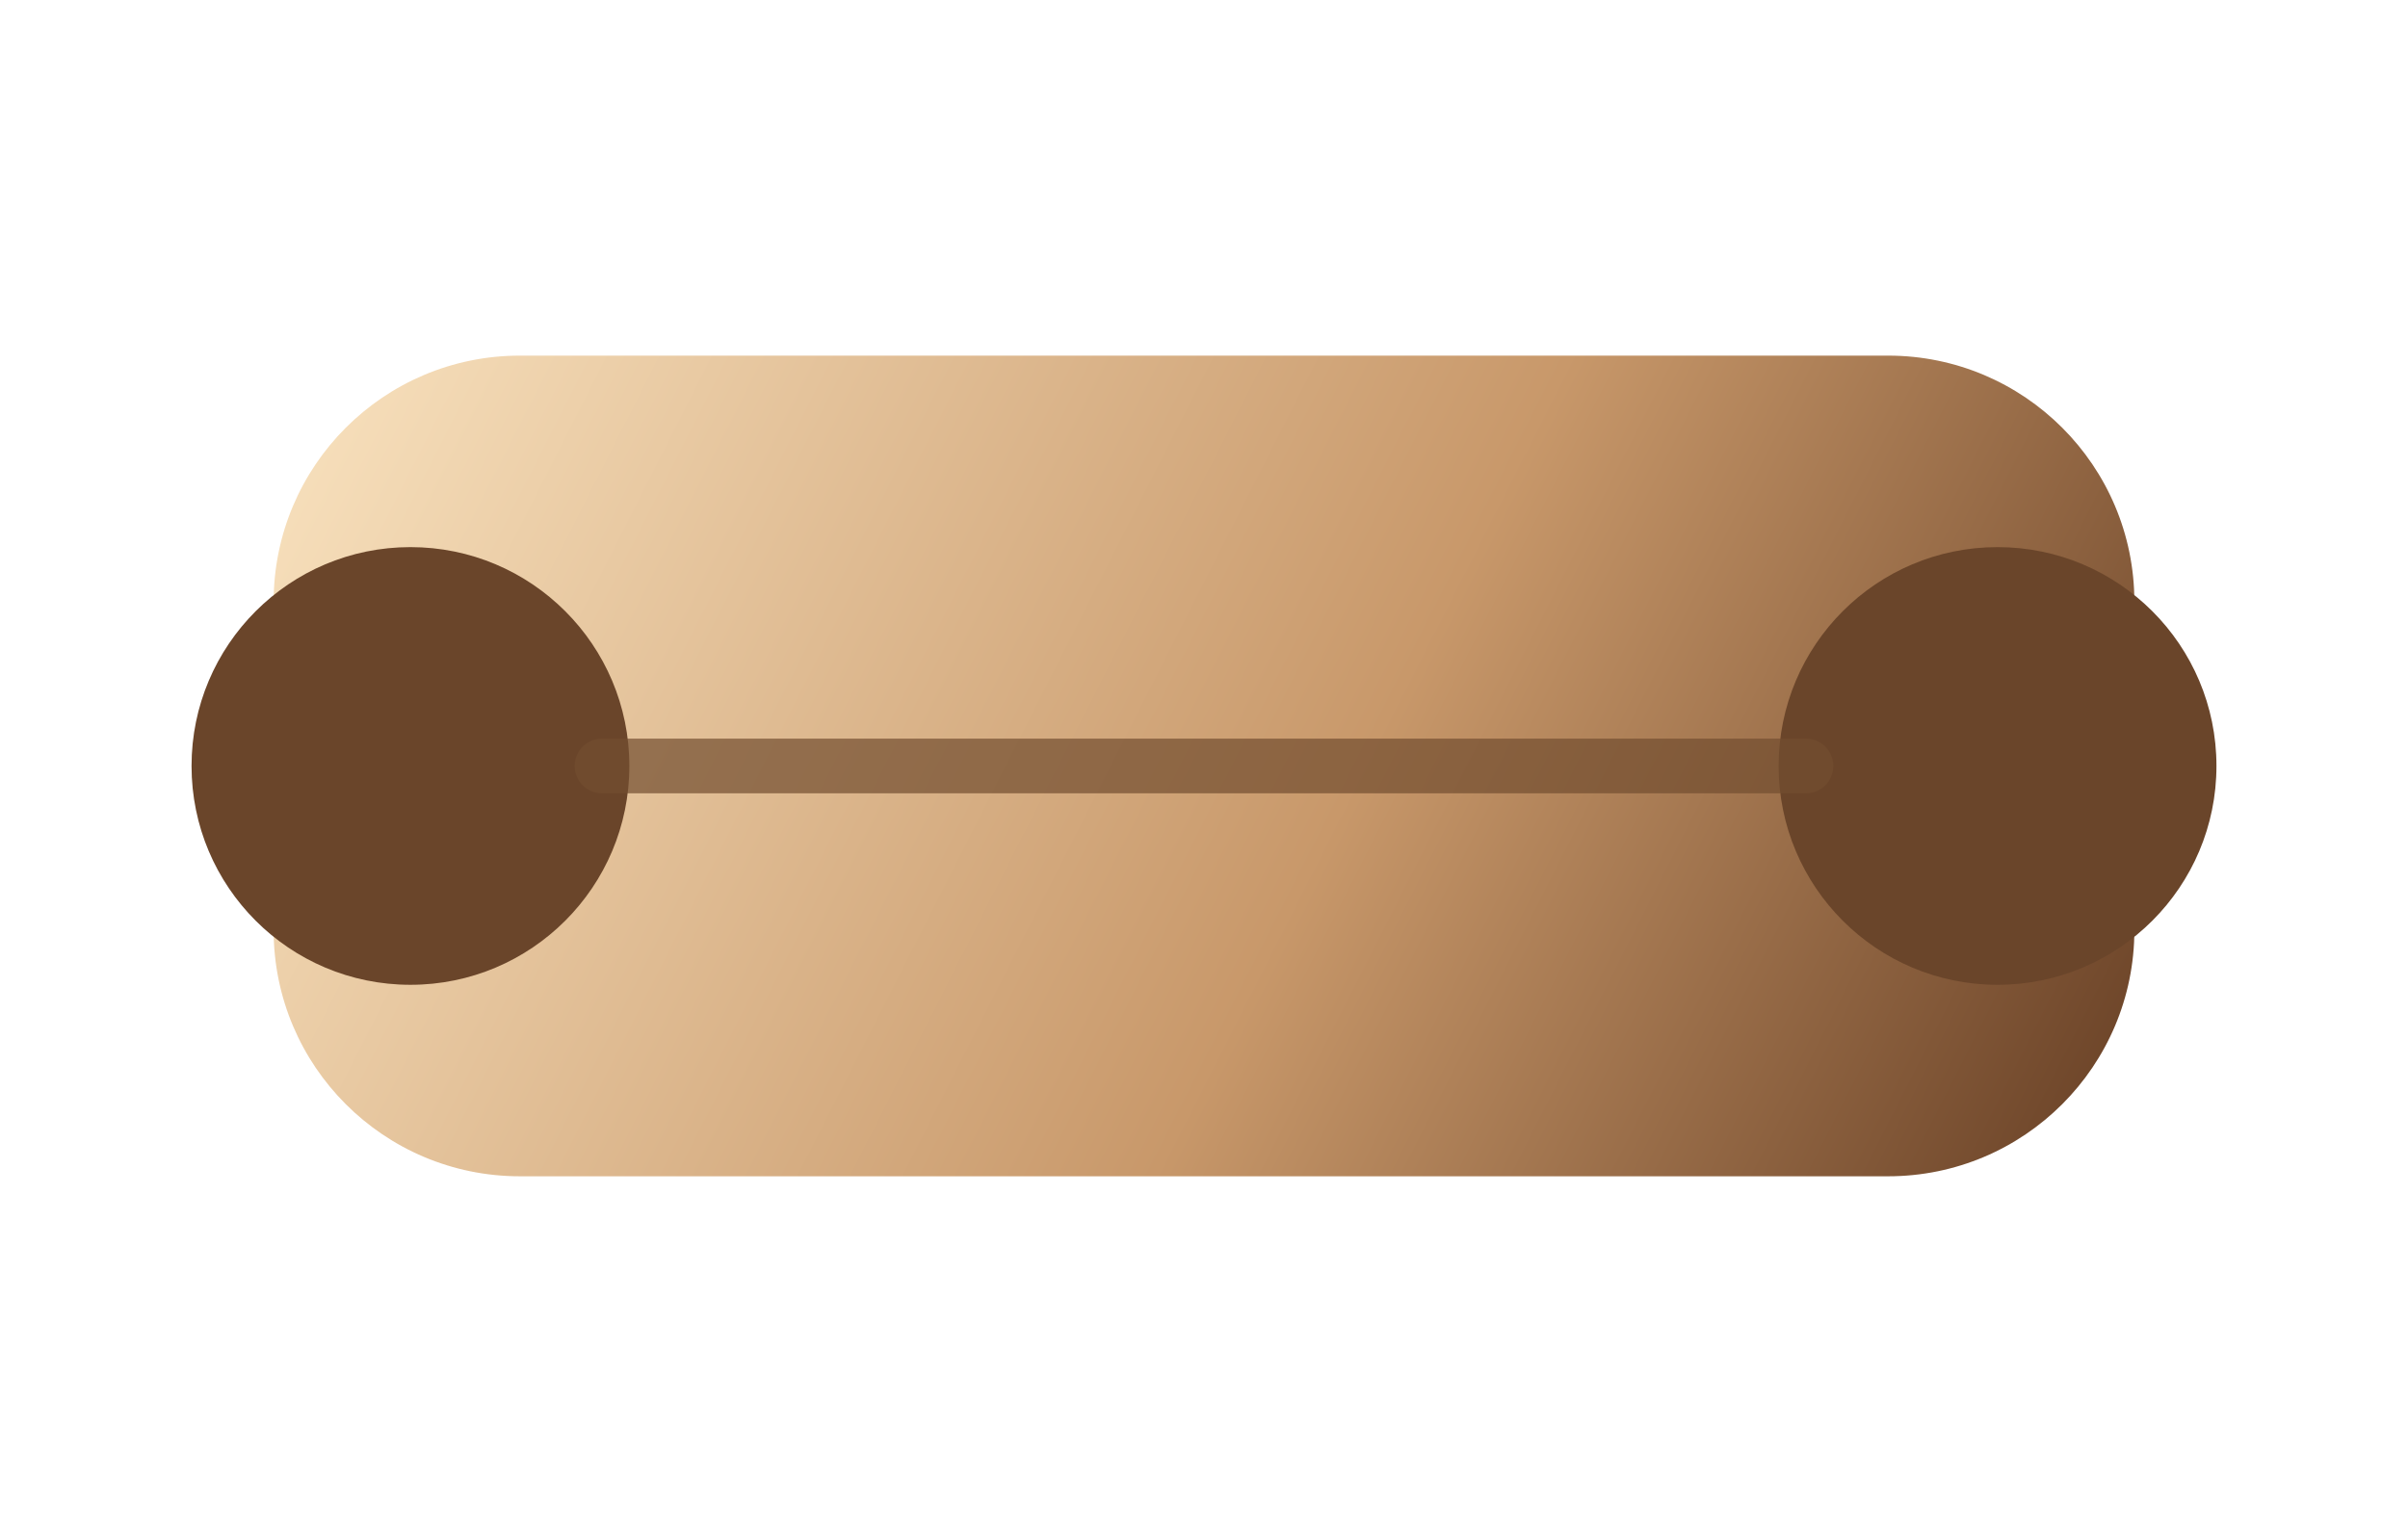
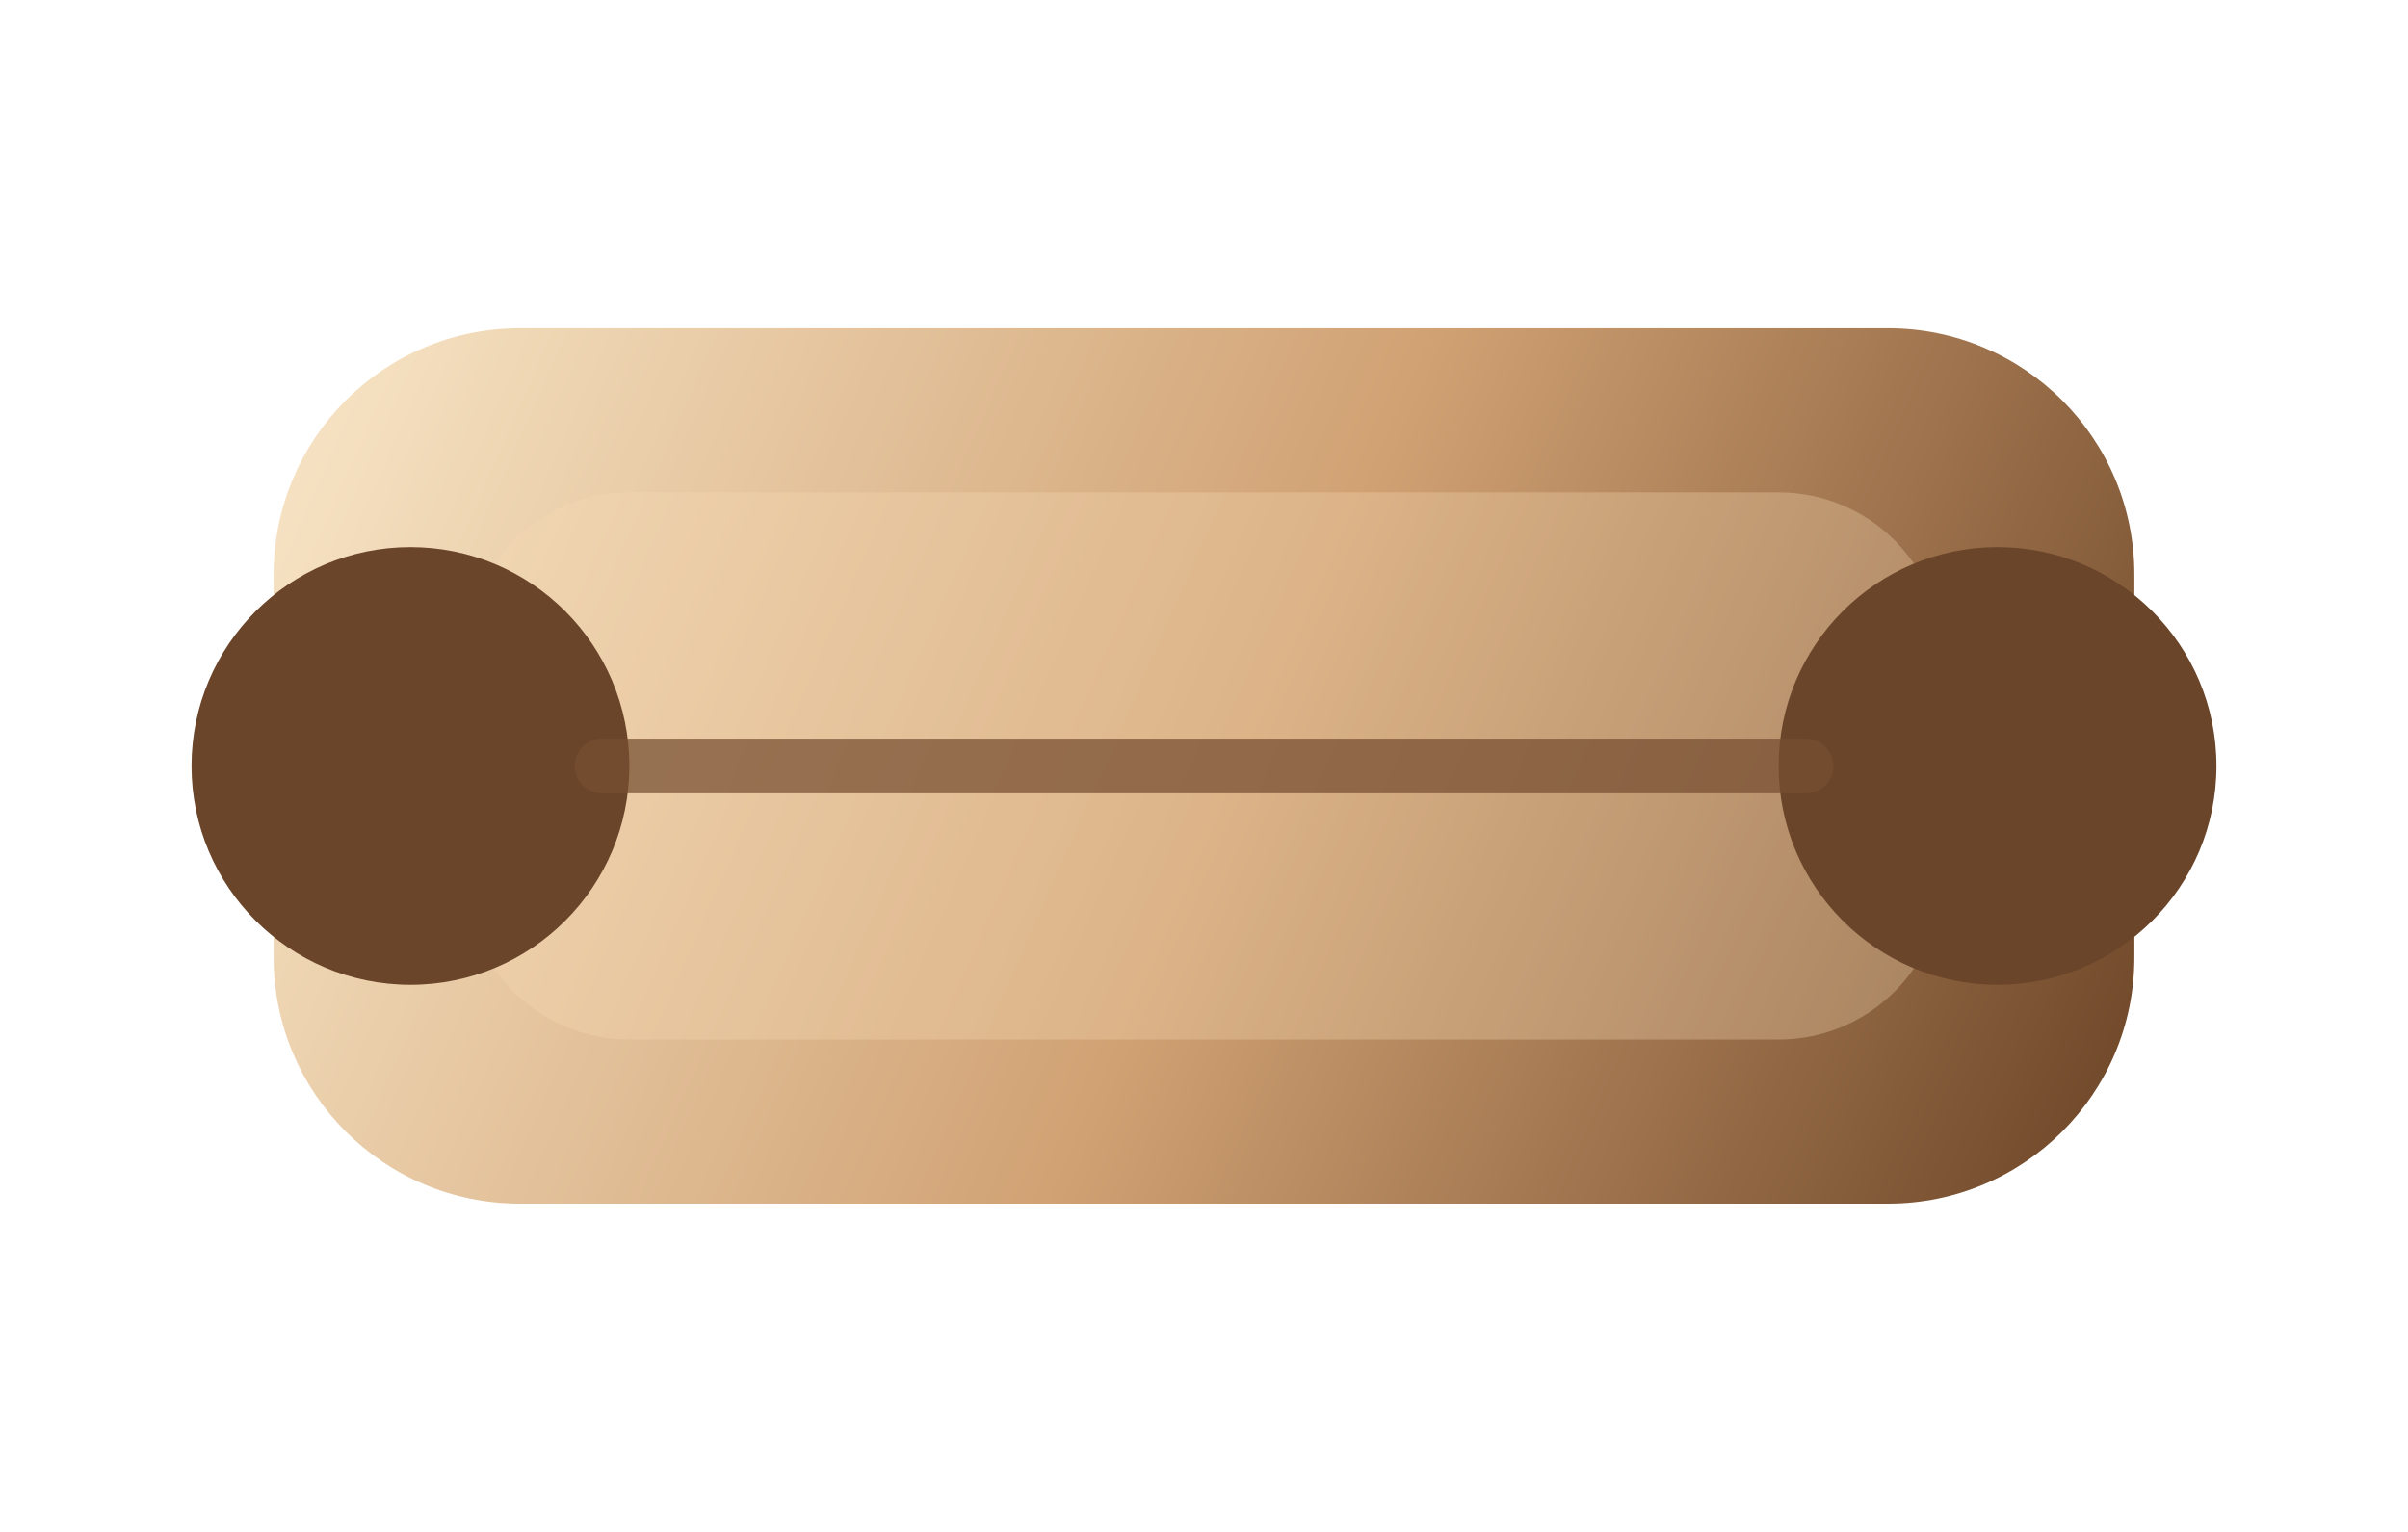
<svg xmlns="http://www.w3.org/2000/svg" width="176" height="112" viewBox="0 0 176 112">
  <defs>
-     <linearGradient id="g" x1="26" y1="26" x2="152" y2="90" gradientUnits="userSpaceOnUse">
-       <stop stop-color="#F6DEBA" />
-       <stop offset="0.56" stop-color="#C8986A" />
-       <stop offset="1" stop-color="#694126" />
+     <linearGradient id="sBase" x1="20" y1="26" x2="156" y2="86" gradientUnits="userSpaceOnUse">
+       <stop stop-color="#F8E6C7" />
+       <stop offset="0.52" stop-color="#D0A173" />
+       <stop offset="1" stop-color="#6C4527" />
    </linearGradient>
  </defs>
-   <rect x="20" y="26" width="136" height="60" rx="18" fill="url(#g)" />
+   <rect x="20" y="24" width="136" height="64" rx="18" fill="url(#sBase)" />
+   <rect x="34" y="36" width="108" height="40" rx="12" fill="#F4D8B4" fill-opacity="0.32" />
  <circle cx="30" cy="56" r="16" fill="#6A452A" />
  <circle cx="146" cy="56" r="16" fill="#6A452A" />
-   <path d="M44 56h88" stroke="#724D30" stroke-opacity="0.7" stroke-width="4" stroke-linecap="round" />
+   <path d="M44 56h88" stroke="#764E31" stroke-opacity="0.72" stroke-width="4" stroke-linecap="round" />
</svg>
